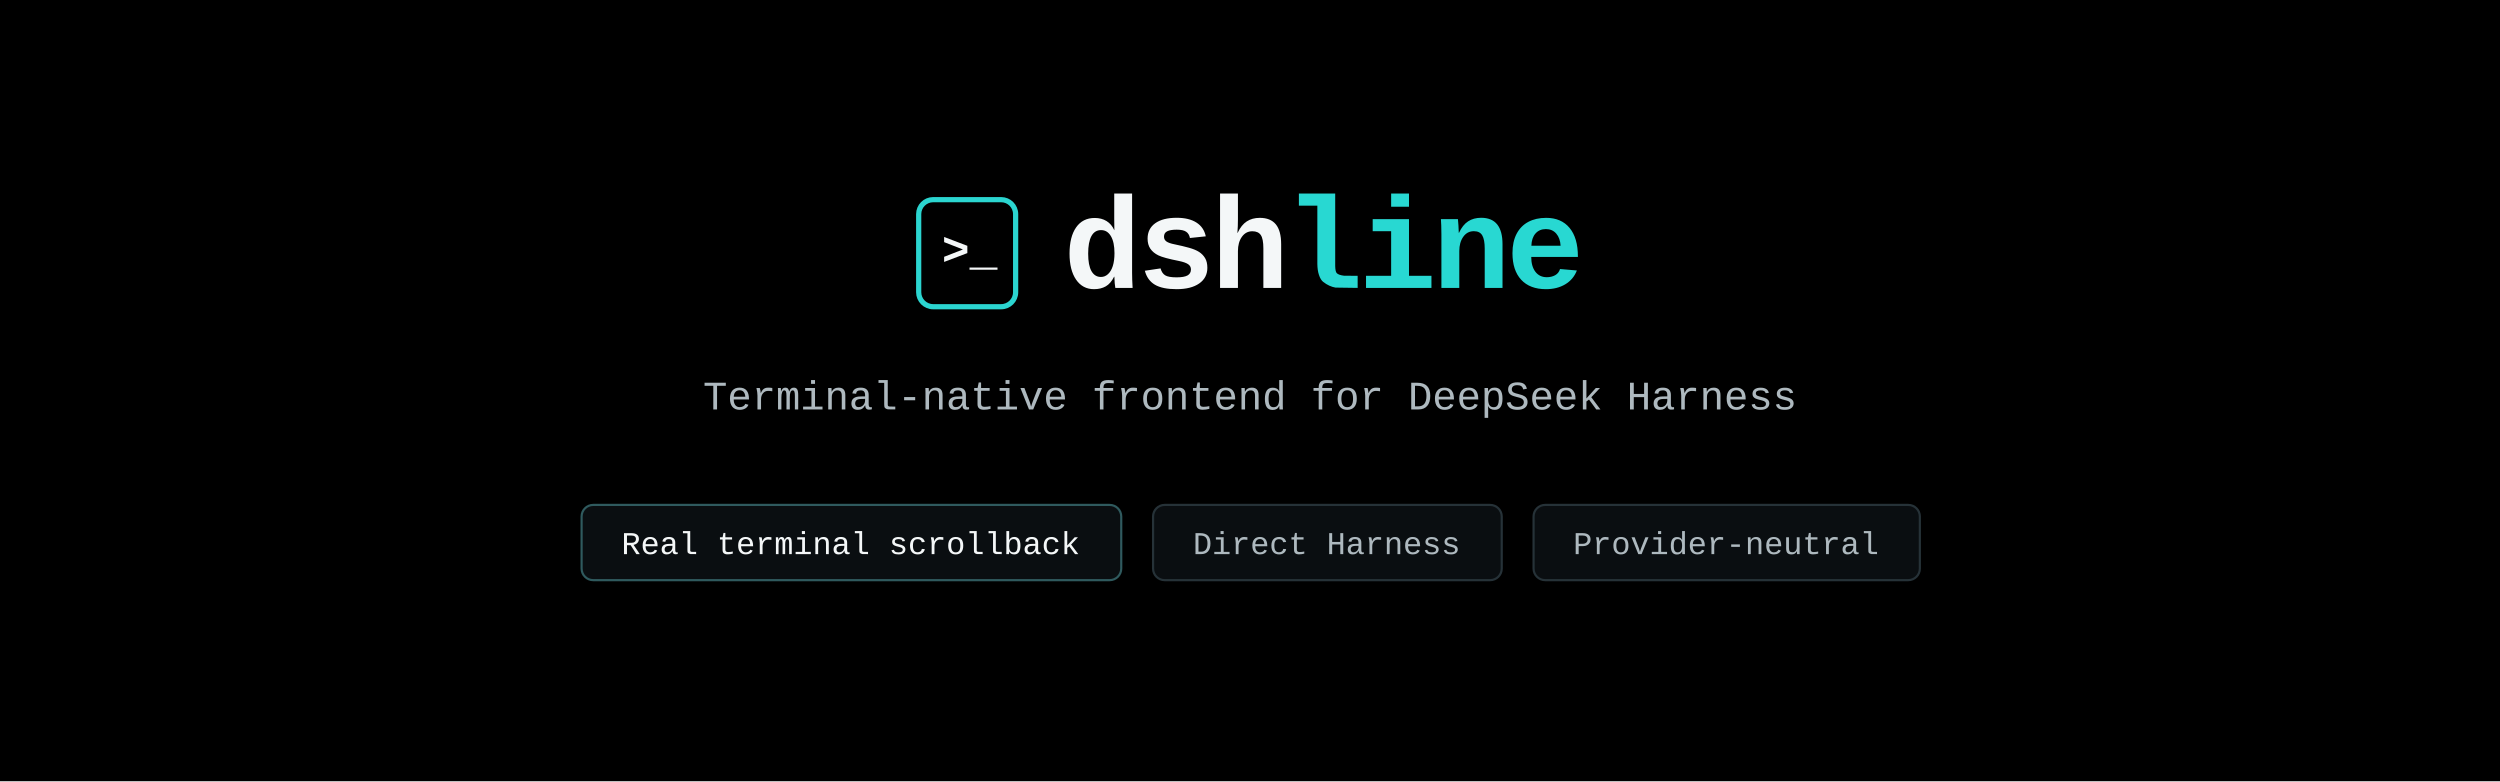
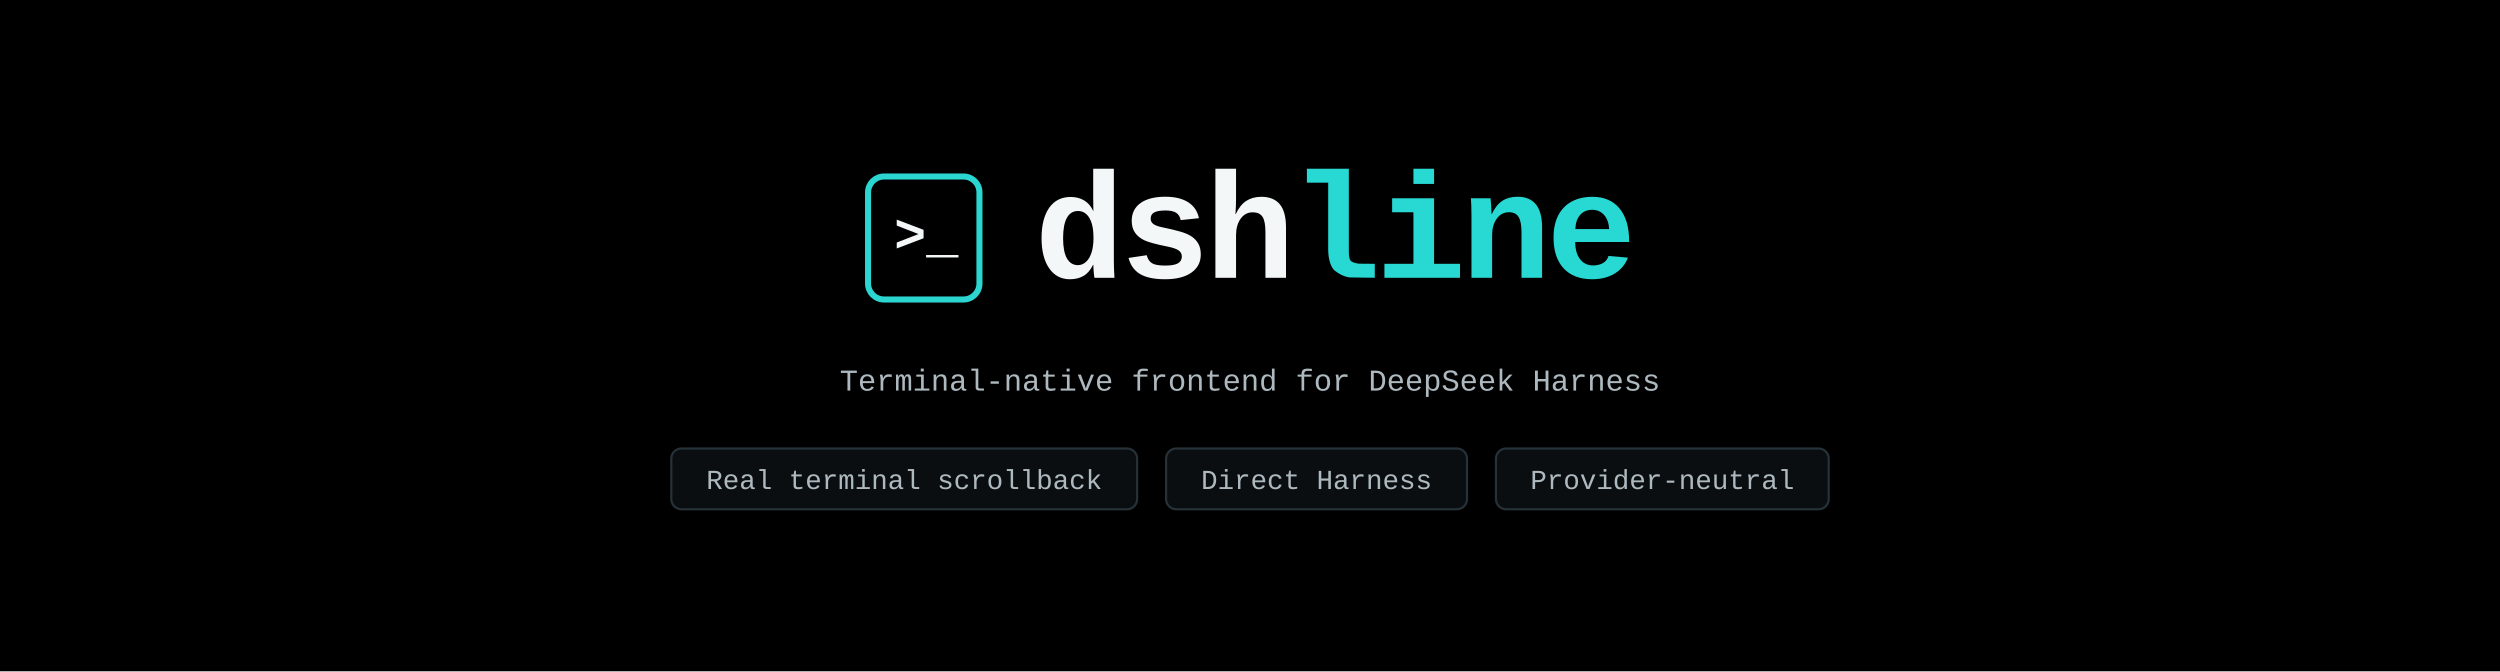
- <svg xmlns="http://www.w3.org/2000/svg" width="1728" height="540" viewBox="0 0 1728 540" role="img">
+ <svg xmlns="http://www.w3.org/2000/svg" width="1728" height="464" viewBox="0 0 1728 464" role="img">
  <style>
  .mono{font-family:"SFMono-Regular",Consolas,"Liberation Mono",Menlo,monospace}
  .white{fill:#f4f7f8} .muted{fill:#aeb9bf} .cyan{fill:#28d8d2}
  .chip{fill:#0a0e11;stroke:#263238;stroke-width:1.5}
-   .chip1{fill:#0a0e11;stroke:#2f5a5e;stroke-width:1.5}
+   .chiptext{fill:#aeb9bf;font-size:19px}
</style>
-   <rect width="1728" height="540" fill="#000000" />
-   <rect x="635" y="138" width="67" height="74" rx="10" fill="none" stroke="#2bd5d0" stroke-width="3.6" />
-   <text x="651" y="183" class="mono white" font-size="32" font-weight="700">&gt;_</text>
-   <text x="735" y="199" class="mono white" font-size="90" font-weight="700" letter-spacing="-3">dsh</text>
-   <text x="888" y="199" class="mono cyan" font-size="90" font-weight="700" letter-spacing="-3">line</text>
-   <text x="864" y="283" class="mono muted" font-size="28" text-anchor="middle">Terminal-native frontend for DeepSeek Harness</text>
-   <rect x="402" y="349" width="373" height="52" rx="8" class="chip1" />
-   <text x="588" y="383" class="mono white" font-size="22" text-anchor="middle">Real terminal scrollback</text>
-   <rect x="797" y="349" width="241" height="52" rx="8" class="chip" />
-   <text x="917" y="383" class="mono muted" font-size="22" text-anchor="middle">Direct Harness</text>
-   <rect x="1060" y="349" width="267" height="52" rx="8" class="chip" />
-   <text x="1193" y="383" class="mono muted" font-size="22" text-anchor="middle">Provider-neutral</text>
+   <rect width="1728" height="464" fill="#000000" />
+   <rect x="600" y="122" width="77" height="85" rx="11" fill="none" stroke="#2bd5d0" stroke-width="4.2" />
+   <text x="618" y="174" class="mono white" font-size="37" font-weight="700">&gt;_</text>
+   <text x="715" y="192" class="mono white" font-size="104" font-weight="700" letter-spacing="-3.5">dsh</text>
+   <text x="892" y="192" class="mono cyan" font-size="104" font-weight="700" letter-spacing="-3.5">line</text>
+   <text x="864" y="270" class="mono muted" font-size="21" text-anchor="middle">Terminal-native frontend for DeepSeek Harness</text>
+   <rect x="464" y="310" width="322" height="42" rx="7" class="chip" />
+   <text x="625" y="338" class="mono chiptext" text-anchor="middle">Real terminal scrollback</text>
+   <rect x="806" y="310" width="208" height="42" rx="7" class="chip" />
+   <text x="910" y="338" class="mono chiptext" text-anchor="middle">Direct Harness</text>
+   <rect x="1034" y="310" width="230" height="42" rx="7" class="chip" />
+   <text x="1149" y="338" class="mono chiptext" text-anchor="middle">Provider-neutral</text>
</svg>
